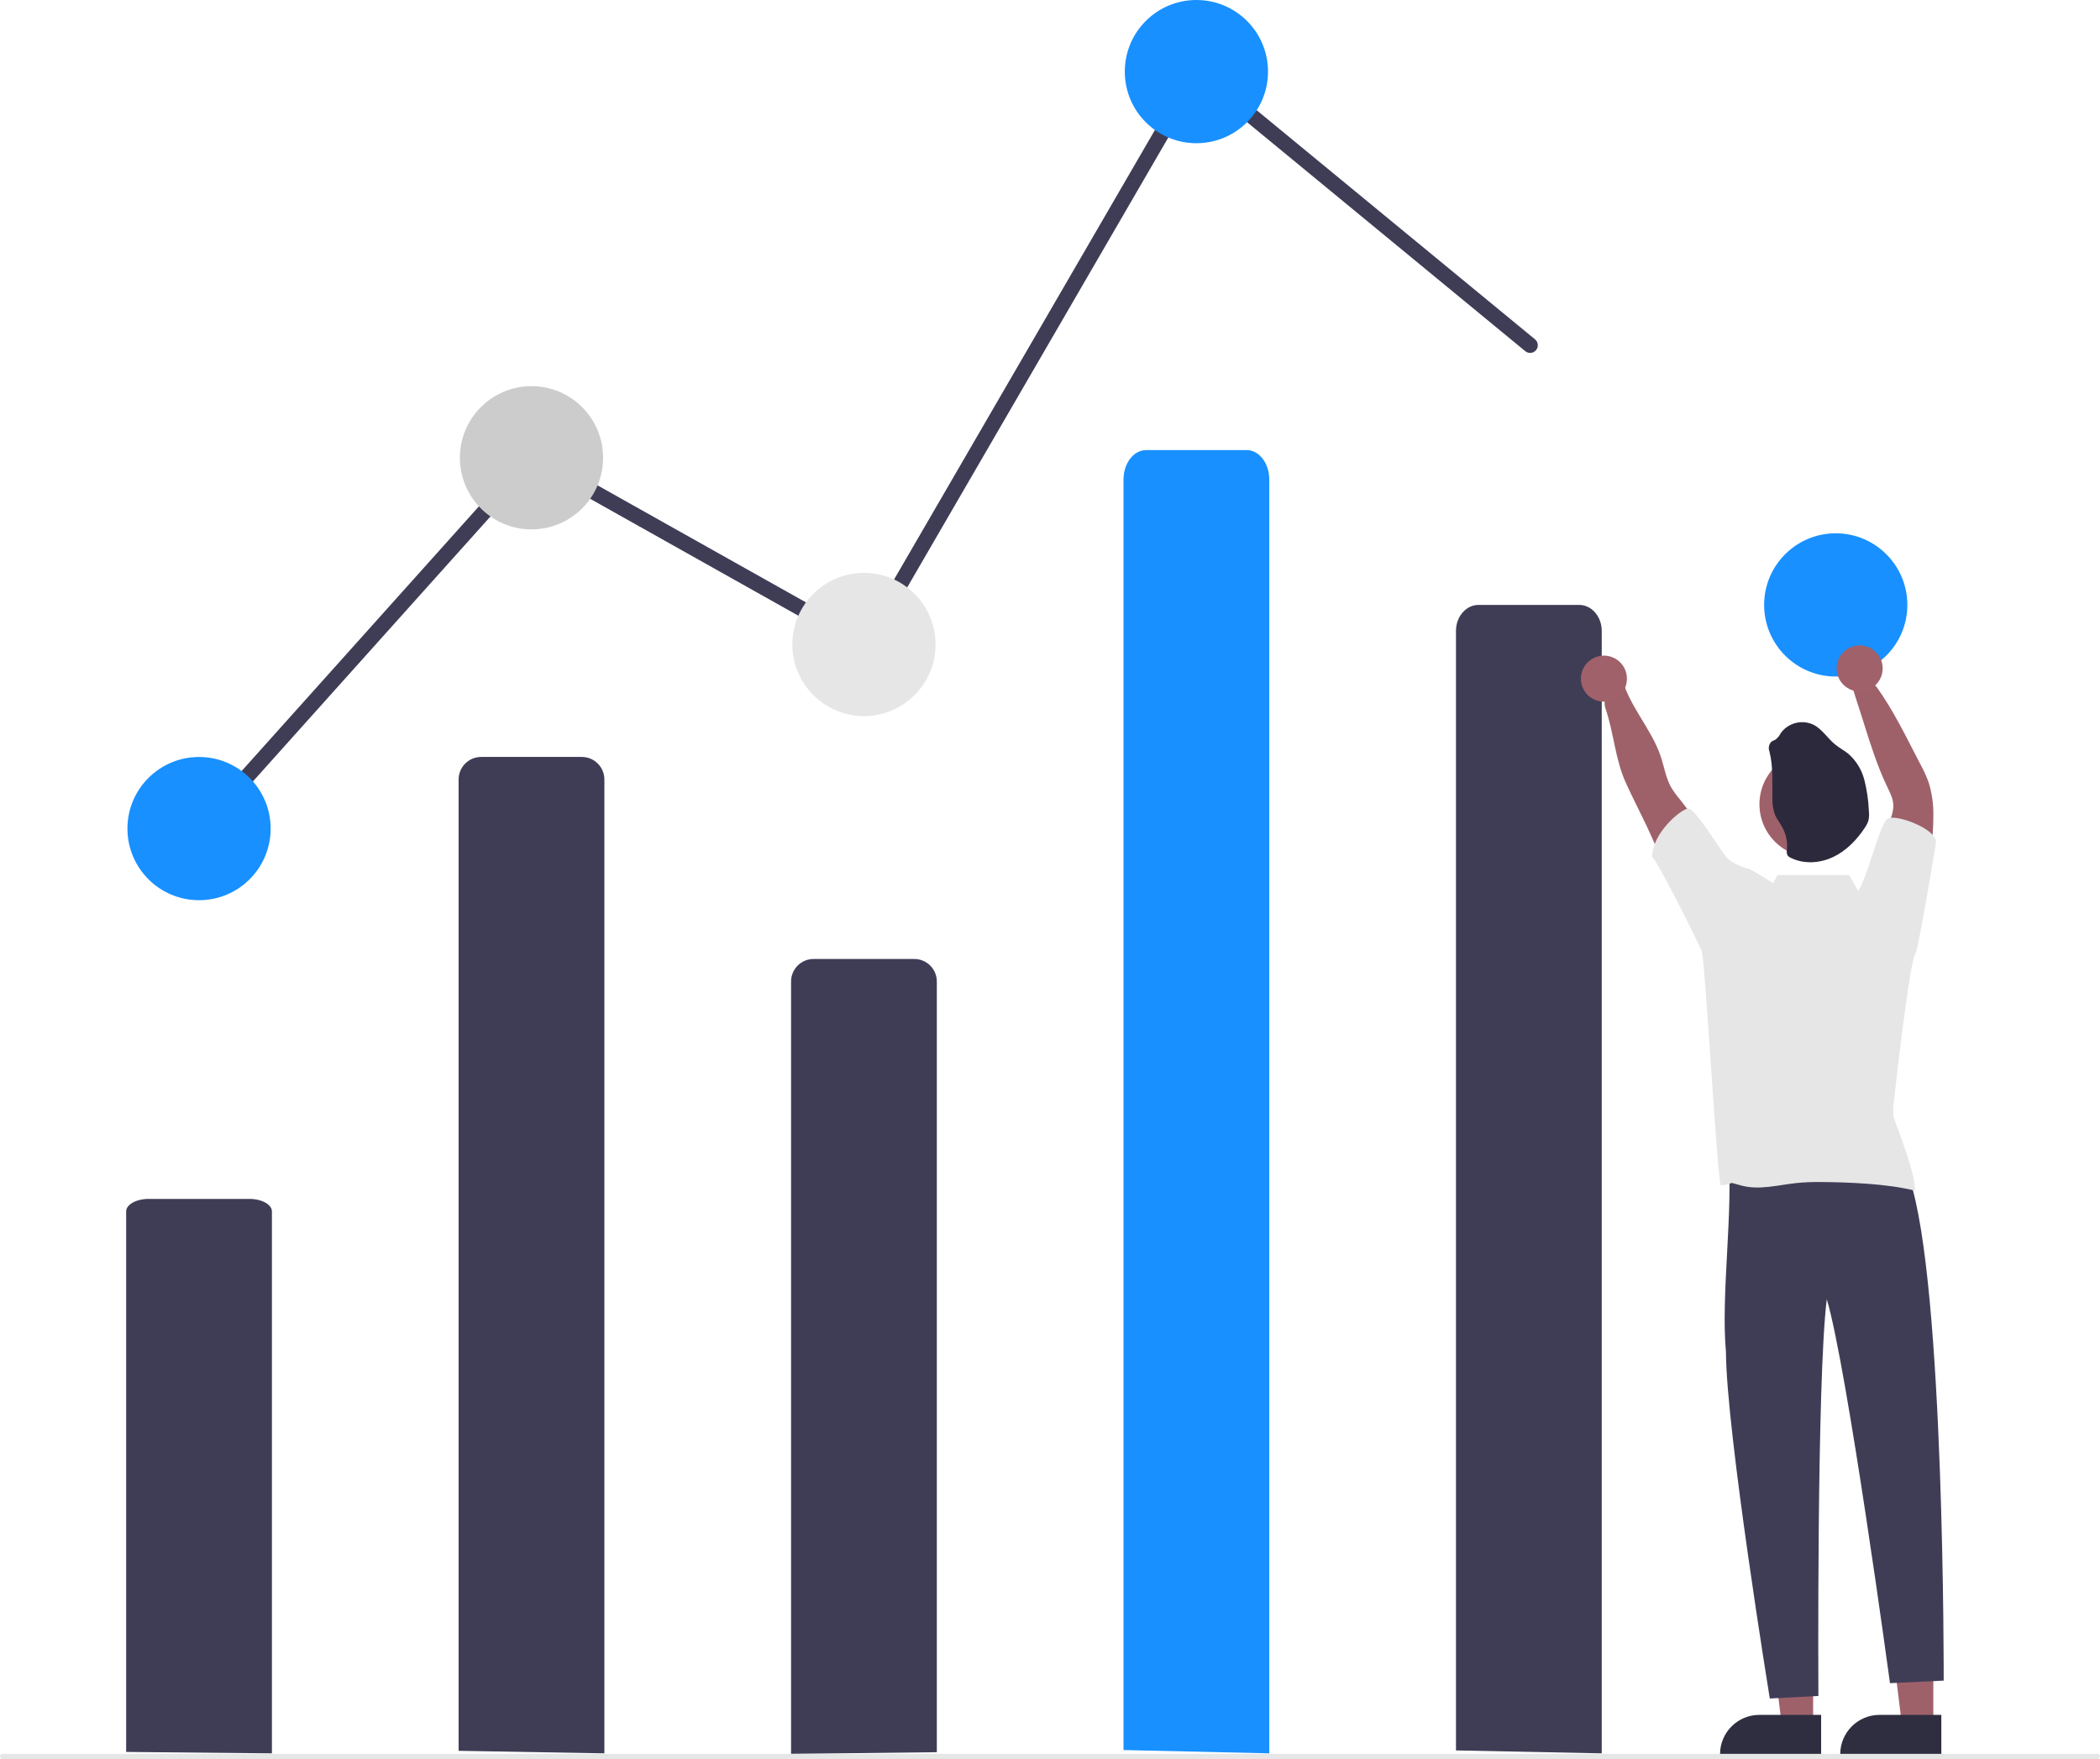
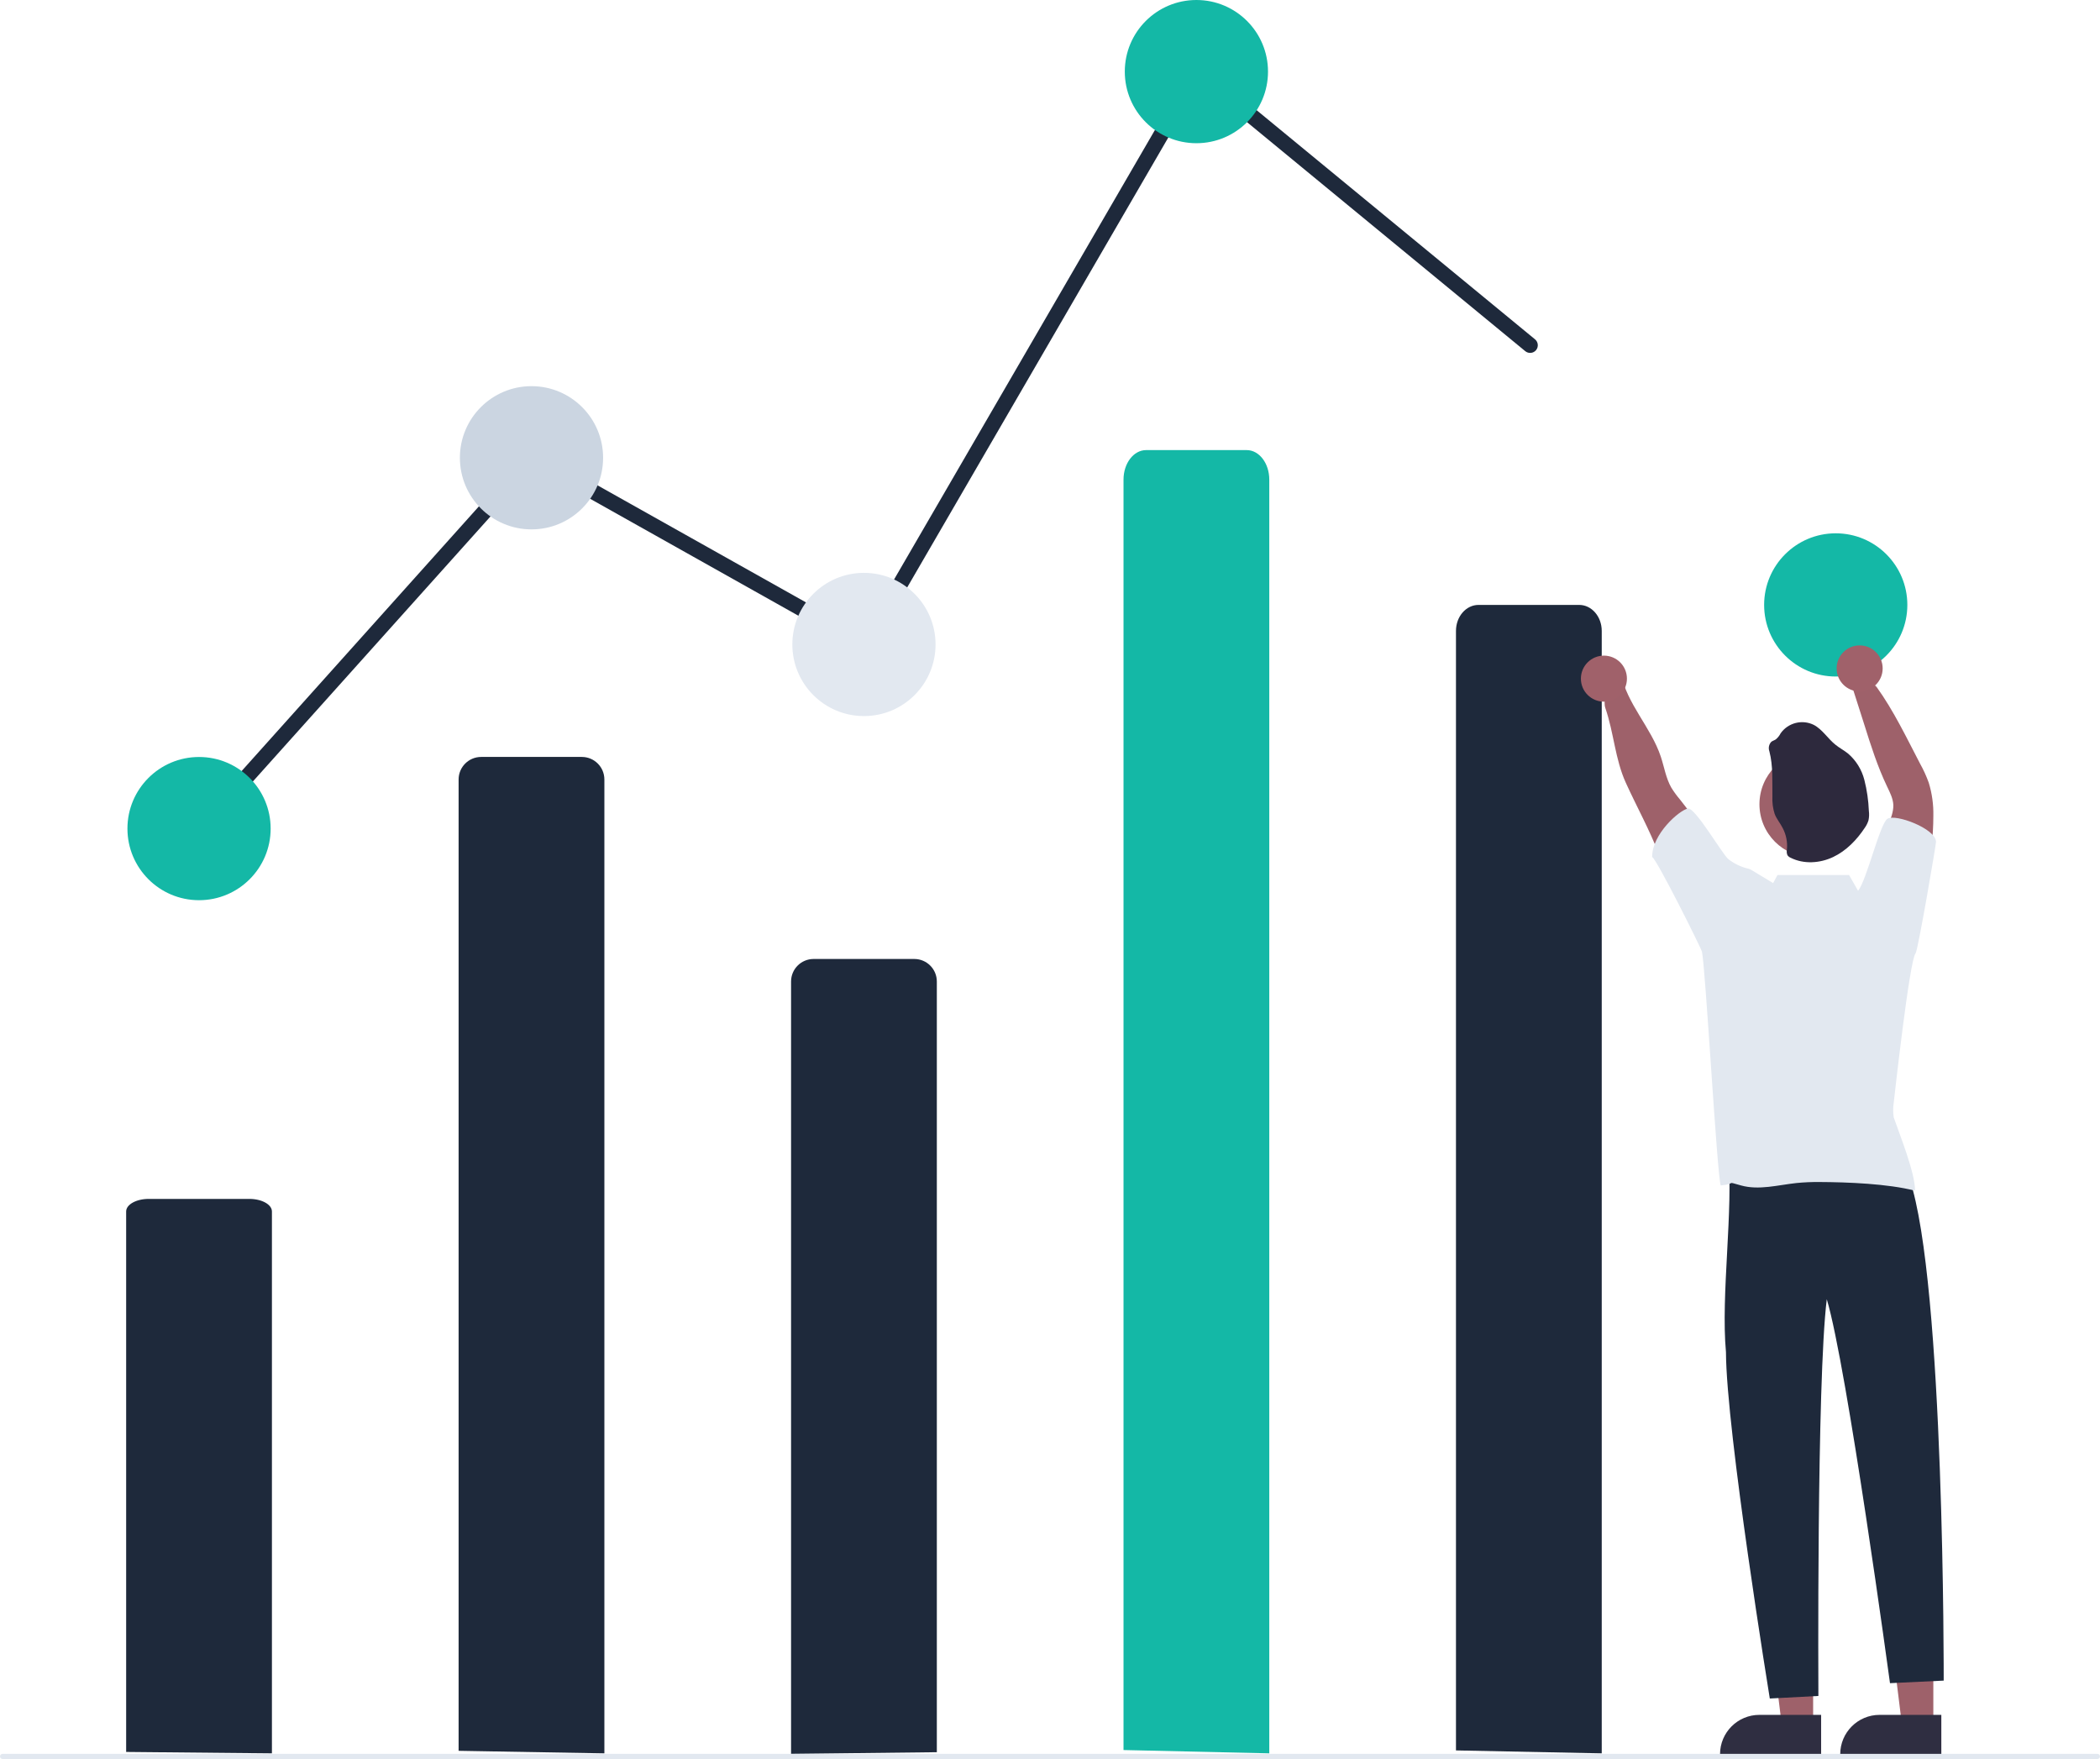
<svg xmlns="http://www.w3.org/2000/svg" data-name="Layer 1" width="821.168" height="687.802" viewBox="0 0 821.168 687.802">
  <polygon points="755.994 674.556 743.734 674.555 737.902 627.268 755.996 627.268 755.994 674.556" fill="#9e616a" />
  <path d="M948.537,792.539l-39.531-.001v-.5a15.387,15.387,0,0,1,15.386-15.386h.001l24.144.001Z" transform="translate(-189.416 -106.099)" fill="#2f2e41" />
  <polygon points="708.994 674.556 696.734 674.555 690.902 627.268 708.996 627.268 708.994 674.556" fill="#9e616a" />
  <path d="M901.537,792.539l-39.531-.001v-.5a15.387,15.387,0,0,1,15.386-15.386h.001l24.144.001Z" transform="translate(-189.416 -106.099)" fill="#2f2e41" />
-   <path id="ae5c11dc-7e77-468a-a39f-cc8da6ee1565-389" data-name="Path 1495" d="M368.748,790.71V410.9a8.82,8.82,0,0,1,8.82-8.82h39.36a8.82,8.82,0,0,1,8.82,8.82h0V791.7Z" transform="translate(-189.416 -106.099)" fill="#3f3d56" />
-   <path id="bc696f83-47b6-45c9-967f-bb64f1f3bee5-390" data-name="Path 1496" d="M498.748,791.9v-302a8.82,8.82,0,0,1,8.82-8.82h39.36a8.82,8.82,0,0,1,8.82,8.82h0V791.25Z" transform="translate(-189.416 -106.099)" fill="#3f3d56" />
-   <path d="M267.747,433.099a3,3,0,0,1-2.233-5.002l131.605-146.791L526.638,354.035,656.927,129.537,789.655,238.782a3,3,0,1,1-3.813,4.633L658.569,138.66,528.858,362.163,398.376,288.892,269.982,432.101A2.991,2.991,0,0,1,267.747,433.099Z" transform="translate(-189.416 -106.099)" fill="#3f3d56" />
-   <circle id="a1f8771a-4bf9-4603-9747-6ae739e4ad47" data-name="Ellipse 300" cx="77.832" cy="324" r="28" fill="#1890ff" />
-   <circle id="ffdbdf53-78c2-412f-9ede-372406e5d245" data-name="Ellipse 301" cx="207.832" cy="179" r="28" fill="#ccc" />
-   <circle id="b7cff929-f00d-4f86-944c-e500b6ceb6ad" data-name="Ellipse 302" cx="337.832" cy="252" r="28" fill="#e6e6e6" />
-   <circle id="eabc0b76-6faa-4fa0-934c-daff28b491dd" data-name="Ellipse 303" cx="467.832" cy="28" r="28" fill="#1890ff" />
-   <circle id="a7ca0488-8ee6-49e2-b245-2872b84c042e" data-name="Ellipse 304" cx="717.832" cy="236.535" r="28" fill="#1890ff" />
-   <path id="b579ef19-595a-43de-9b6d-0ead8268ca48-391" data-name="Path 1507" d="M897.348,560.755c10.48,1.262,37.279-8.298,38.731,6.246,13.794,40.605,13.384,196.256,13.384,196.256l-21,1S911.683,640.583,903.748,614.125c-3.982,32.159-3.284,155.133-3.284,155.133l-19,1s-17.043-104.717-17.14-135.453c-2.071-22.514,3.009-55.876.835-77.64a83.218,83.218,0,0,0,32.19,3.59Z" transform="translate(-189.416 -106.099)" fill="#3f3d56" />
-   <path id="b3465432-03e0-48eb-8016-b04aa244e72c-392" data-name="Path 1513" d="M758.748,790.554V352.8c0-5.614,3.949-10.166,8.82-10.166h39.36c4.871,0,8.82,4.551,8.82,10.166V791.7Z" transform="translate(-189.416 -106.099)" fill="#3f3d56" />
+   <path id="ae5c11dc-7e77-468a-a39f-cc8da6ee1565-389" data-name="Path 1495" d="M368.748,790.71V410.9a8.82,8.82,0,0,1,8.82-8.82h39.36a8.82,8.82,0,0,1,8.82,8.82h0V791.7Z" transform="translate(-189.416 -106.099)" fill="#1e293b" />
+   <path id="bc696f83-47b6-45c9-967f-bb64f1f3bee5-390" data-name="Path 1496" d="M498.748,791.9v-302a8.82,8.82,0,0,1,8.82-8.82h39.36a8.82,8.82,0,0,1,8.82,8.82h0V791.25Z" transform="translate(-189.416 -106.099)" fill="#1e293b" />
+   <path d="M267.747,433.099a3,3,0,0,1-2.233-5.002l131.605-146.791L526.638,354.035,656.927,129.537,789.655,238.782a3,3,0,1,1-3.813,4.633L658.569,138.66,528.858,362.163,398.376,288.892,269.982,432.101A2.991,2.991,0,0,1,267.747,433.099Z" transform="translate(-189.416 -106.099)" fill="#1e293b" />
+   <circle id="a1f8771a-4bf9-4603-9747-6ae739e4ad47" data-name="Ellipse 300" cx="77.832" cy="324" r="28" fill="#14b8a6" />
+   <circle id="ffdbdf53-78c2-412f-9ede-372406e5d245" data-name="Ellipse 301" cx="207.832" cy="179" r="28" fill="#cbd5e1" />
+   <circle id="b7cff929-f00d-4f86-944c-e500b6ceb6ad" data-name="Ellipse 302" cx="337.832" cy="252" r="28" fill="#e2e8f0" />
+   <circle id="eabc0b76-6faa-4fa0-934c-daff28b491dd" data-name="Ellipse 303" cx="467.832" cy="28" r="28" fill="#14b8a6" />
+   <circle id="a7ca0488-8ee6-49e2-b245-2872b84c042e" data-name="Ellipse 304" cx="717.832" cy="236.535" r="28" fill="#14b8a6" />
+   <path id="b579ef19-595a-43de-9b6d-0ead8268ca48-391" data-name="Path 1507" d="M897.348,560.755c10.48,1.262,37.279-8.298,38.731,6.246,13.794,40.605,13.384,196.256,13.384,196.256l-21,1S911.683,640.583,903.748,614.125c-3.982,32.159-3.284,155.133-3.284,155.133l-19,1s-17.043-104.717-17.14-135.453c-2.071-22.514,3.009-55.876.835-77.64a83.218,83.218,0,0,0,32.19,3.59Z" transform="translate(-189.416 -106.099)" fill="#1e293b" />
+   <path id="b3465432-03e0-48eb-8016-b04aa244e72c-392" data-name="Path 1513" d="M758.748,790.554V352.8c0-5.614,3.949-10.166,8.82-10.166h39.36c4.871,0,8.82,4.551,8.82,10.166V791.7Z" transform="translate(-189.416 -106.099)" fill="#1e293b" />
  <path id="ac7870c5-efcc-4c4b-b17f-07e0bff4d096-393" data-name="Path 1508" d="M861.698,442.955a130.657,130.657,0,0,0-15.31-24.17,38.322,38.322,0,0,1-3.4-4.64c-2.15-3.73-2.79-8.11-4.15-12.19-3.8-11.44-13.28-20.63-15.59-32.46-.84-4.3-7.936,8.198-6.07,13.53,3.33,9.65,3.76,19.87,8,29.19s9.22,18.26,12.88,27.79c2.08,5.41,3.74,11,6.79,16s7.81,9.19,13.56,9.94a33.45,33.45,0,0,1,1.63-10.68C861.288,451.325,863.508,446.685,861.698,442.955Z" transform="translate(-189.416 -106.099)" fill="#9e616a" />
  <path id="be4b35b3-6955-40b7-9549-45fdba6a2930-394" data-name="Path 1509" d="M924.608,449.435a55.259,55.259,0,0,1,3.25-20.78c.92-2.55,2-5.14,1.91-7.85-.13-2.52-1.33-4.83-2.42-7.11-3.76-7.85-6.4-16.17-9-24.47l-5-15.65c-1.63-1.195,7.89-1.61,9.92,1.2,6.64,9.22,11.67,19.81,16.93,29.88a50.577,50.577,0,0,1,3.42,7.49,41.186,41.186,0,0,1,1.8,12.94c0,8.19-1.08,16.35-2.2,24.47-.71,5.09-1.64,10.63-5.49,14C933.728,458.435,929.708,453.435,924.608,449.435Z" transform="translate(-189.416 -106.099)" fill="#9e616a" />
  <circle id="a7d383a2-21d6-4551-be8a-8c82a5e576cb" data-name="Ellipse 307" cx="708.752" cy="314.484" r="20.75" fill="#9e616a" />
  <path id="fb091cb1-8ad4-4d57-b74d-c940c723d6bf-395" data-name="Path 1512" d="M881.3,399.881a3.602,3.602,0,0,1,.76-3.723c.518-.408,1.206-.561,1.762-.95a7.602,7.602,0,0,0,1.9-2.403,10.315,10.315,0,0,1,12.909-3.277c3.429,1.795,5.5,5.389,8.549,7.808,1.548,1.254,3.344,2.184,4.902,3.438a20.146,20.146,0,0,1,6.355,10.278,58.31,58.31,0,0,1,1.762,12.125,10.905,10.905,0,0,1-.142,3.686,10.317,10.317,0,0,1-1.396,2.85c-3.135,4.749-7.266,9.062-12.444,11.513s-11.475,2.85-16.581.285a2.85,2.85,0,0,1-1.273-1.017,3.658,3.658,0,0,1-.199-2.194,15.018,15.018,0,0,0-1.653-8.406c-.95-1.9-2.375-3.534-3.135-5.5a19.16,19.16,0,0,1-.893-6.82C882.392,411.593,882.798,405.638,881.3,399.881Z" transform="translate(-189.416 -106.099)" fill="#2d293d" />
-   <path id="ef6ae9ea-be37-4bc6-b1be-067860dc7e9d-396" data-name="Path 1514" d="M238.747,791.149V579.808c0-2.71,3.949-4.908,8.82-4.908h39.36c4.871,0,8.82,2.2,8.82,4.908V791.7Z" transform="translate(-189.416 -106.099)" fill="#3f3d56" />
-   <path id="b4c810f7-8361-4f56-9780-d97c96bbbba4-397" data-name="Path 944" d="M1009.585,793.901H190.416a1,1,0,1,1,0-2h819.168a1,1,0,0,1,0,2Z" transform="translate(-189.416 -106.099)" fill="#e6e6e6" />
-   <path id="b32730d1-ac43-40b1-a176-73e18bf362e5-398" data-name="Path 1515" d="M628.747,790.405V293.635c0-6.371,3.949-11.536,8.82-11.536h39.36c4.871,0,8.82,5.165,8.82,11.536V791.7Z" transform="translate(-189.416 -106.099)" fill="#1890ff" />
+   <path id="ef6ae9ea-be37-4bc6-b1be-067860dc7e9d-396" data-name="Path 1514" d="M238.747,791.149V579.808c0-2.71,3.949-4.908,8.82-4.908h39.36c4.871,0,8.82,2.2,8.82,4.908V791.7Z" transform="translate(-189.416 -106.099)" fill="#1e293b" />
+   <path id="b4c810f7-8361-4f56-9780-d97c96bbbba4-397" data-name="Path 944" d="M1009.585,793.901H190.416a1,1,0,1,1,0-2h819.168a1,1,0,0,1,0,2Z" transform="translate(-189.416 -106.099)" fill="#e2e8f0" />
+   <path id="b32730d1-ac43-40b1-a176-73e18bf362e5-398" data-name="Path 1515" d="M628.747,790.405V293.635c0-6.371,3.949-11.536,8.82-11.536h39.36c4.871,0,8.82,5.165,8.82,11.536V791.7Z" transform="translate(-189.416 -106.099)" fill="#14b8a6" />
  <circle cx="627.182" cy="265.366" r="9" fill="#a0616a" />
  <circle cx="727.182" cy="261.366" r="9" fill="#a0616a" />
-   <path d="M938.468,478.875c.878-.804,8.038-42.674,7.996-43.617-.111-5.158-15.85-11.05-19-9-2.972,1.934-8.147,24.124-11.477,28.165l-3.523-6.165h-28l-1.697,3.152c-3.674-2.213-6.979-4.254-8.158-4.929a5.3,5.3,0,0,0-1.311-.645,20.311,20.311,0,0,1-8-3.76c-2.3-1.77-12.974-20.307-15.834-19.817-3.23.54-14.125,9.96-14,19,1.372-.029,19.214,35.648,19.464,36.977,1.37,5.62,5.894,87.58,7.354,91.4,6.726-.65,1.416-1.81,7.926,0,7.01,1.95,14.41-.16,21.64-.94a83.114,83.114,0,0,1,9.06-.4c11,.05,26.7.66,37.35,3.39.06-6.98-6.07-22.08-8.34-28.67a19.248,19.248,0,0,1,.03-5.94C930.238,534.665,936.094,481.54,938.468,478.875Z" transform="translate(-189.416 -106.099)" fill="#e6e6e6" />
+   <path d="M938.468,478.875c.878-.804,8.038-42.674,7.996-43.617-.111-5.158-15.85-11.05-19-9-2.972,1.934-8.147,24.124-11.477,28.165l-3.523-6.165h-28l-1.697,3.152c-3.674-2.213-6.979-4.254-8.158-4.929a5.3,5.3,0,0,0-1.311-.645,20.311,20.311,0,0,1-8-3.76c-2.3-1.77-12.974-20.307-15.834-19.817-3.23.54-14.125,9.96-14,19,1.372-.029,19.214,35.648,19.464,36.977,1.37,5.62,5.894,87.58,7.354,91.4,6.726-.65,1.416-1.81,7.926,0,7.01,1.95,14.41-.16,21.64-.94a83.114,83.114,0,0,1,9.06-.4c11,.05,26.7.66,37.35,3.39.06-6.98-6.07-22.08-8.34-28.67a19.248,19.248,0,0,1,.03-5.94C930.238,534.665,936.094,481.54,938.468,478.875Z" transform="translate(-189.416 -106.099)" fill="#e2e8f0" />
</svg>
